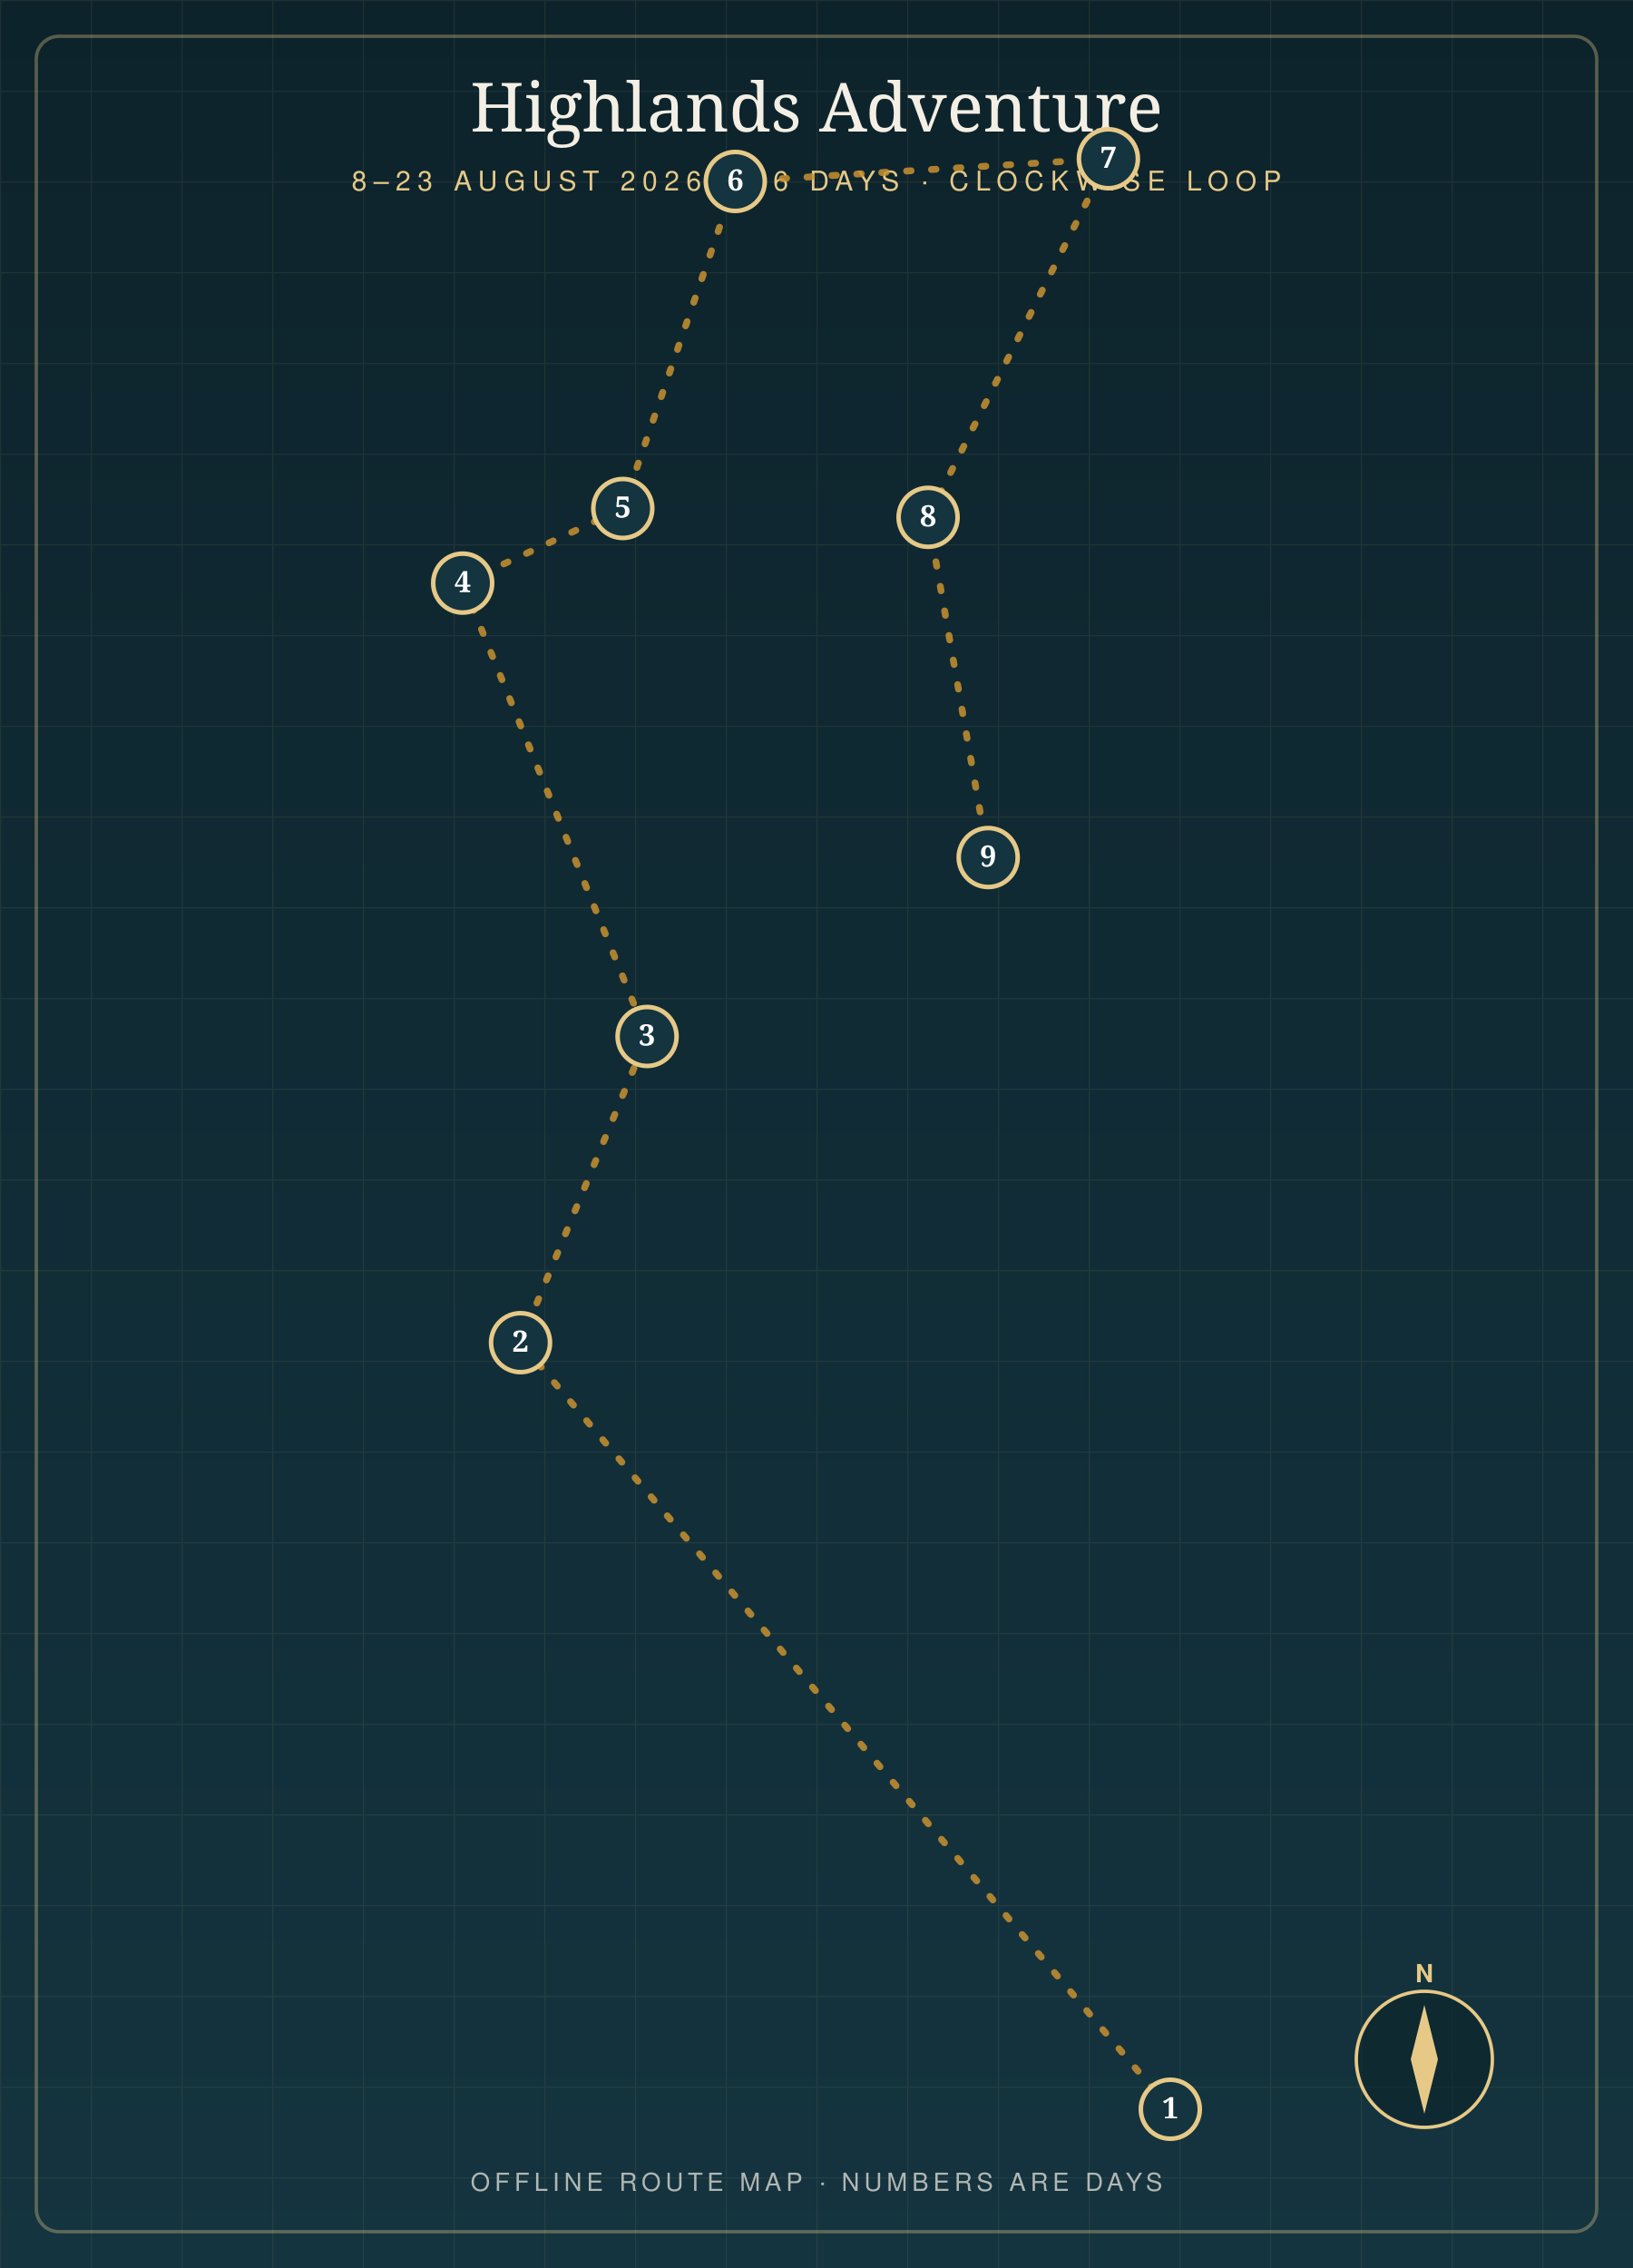
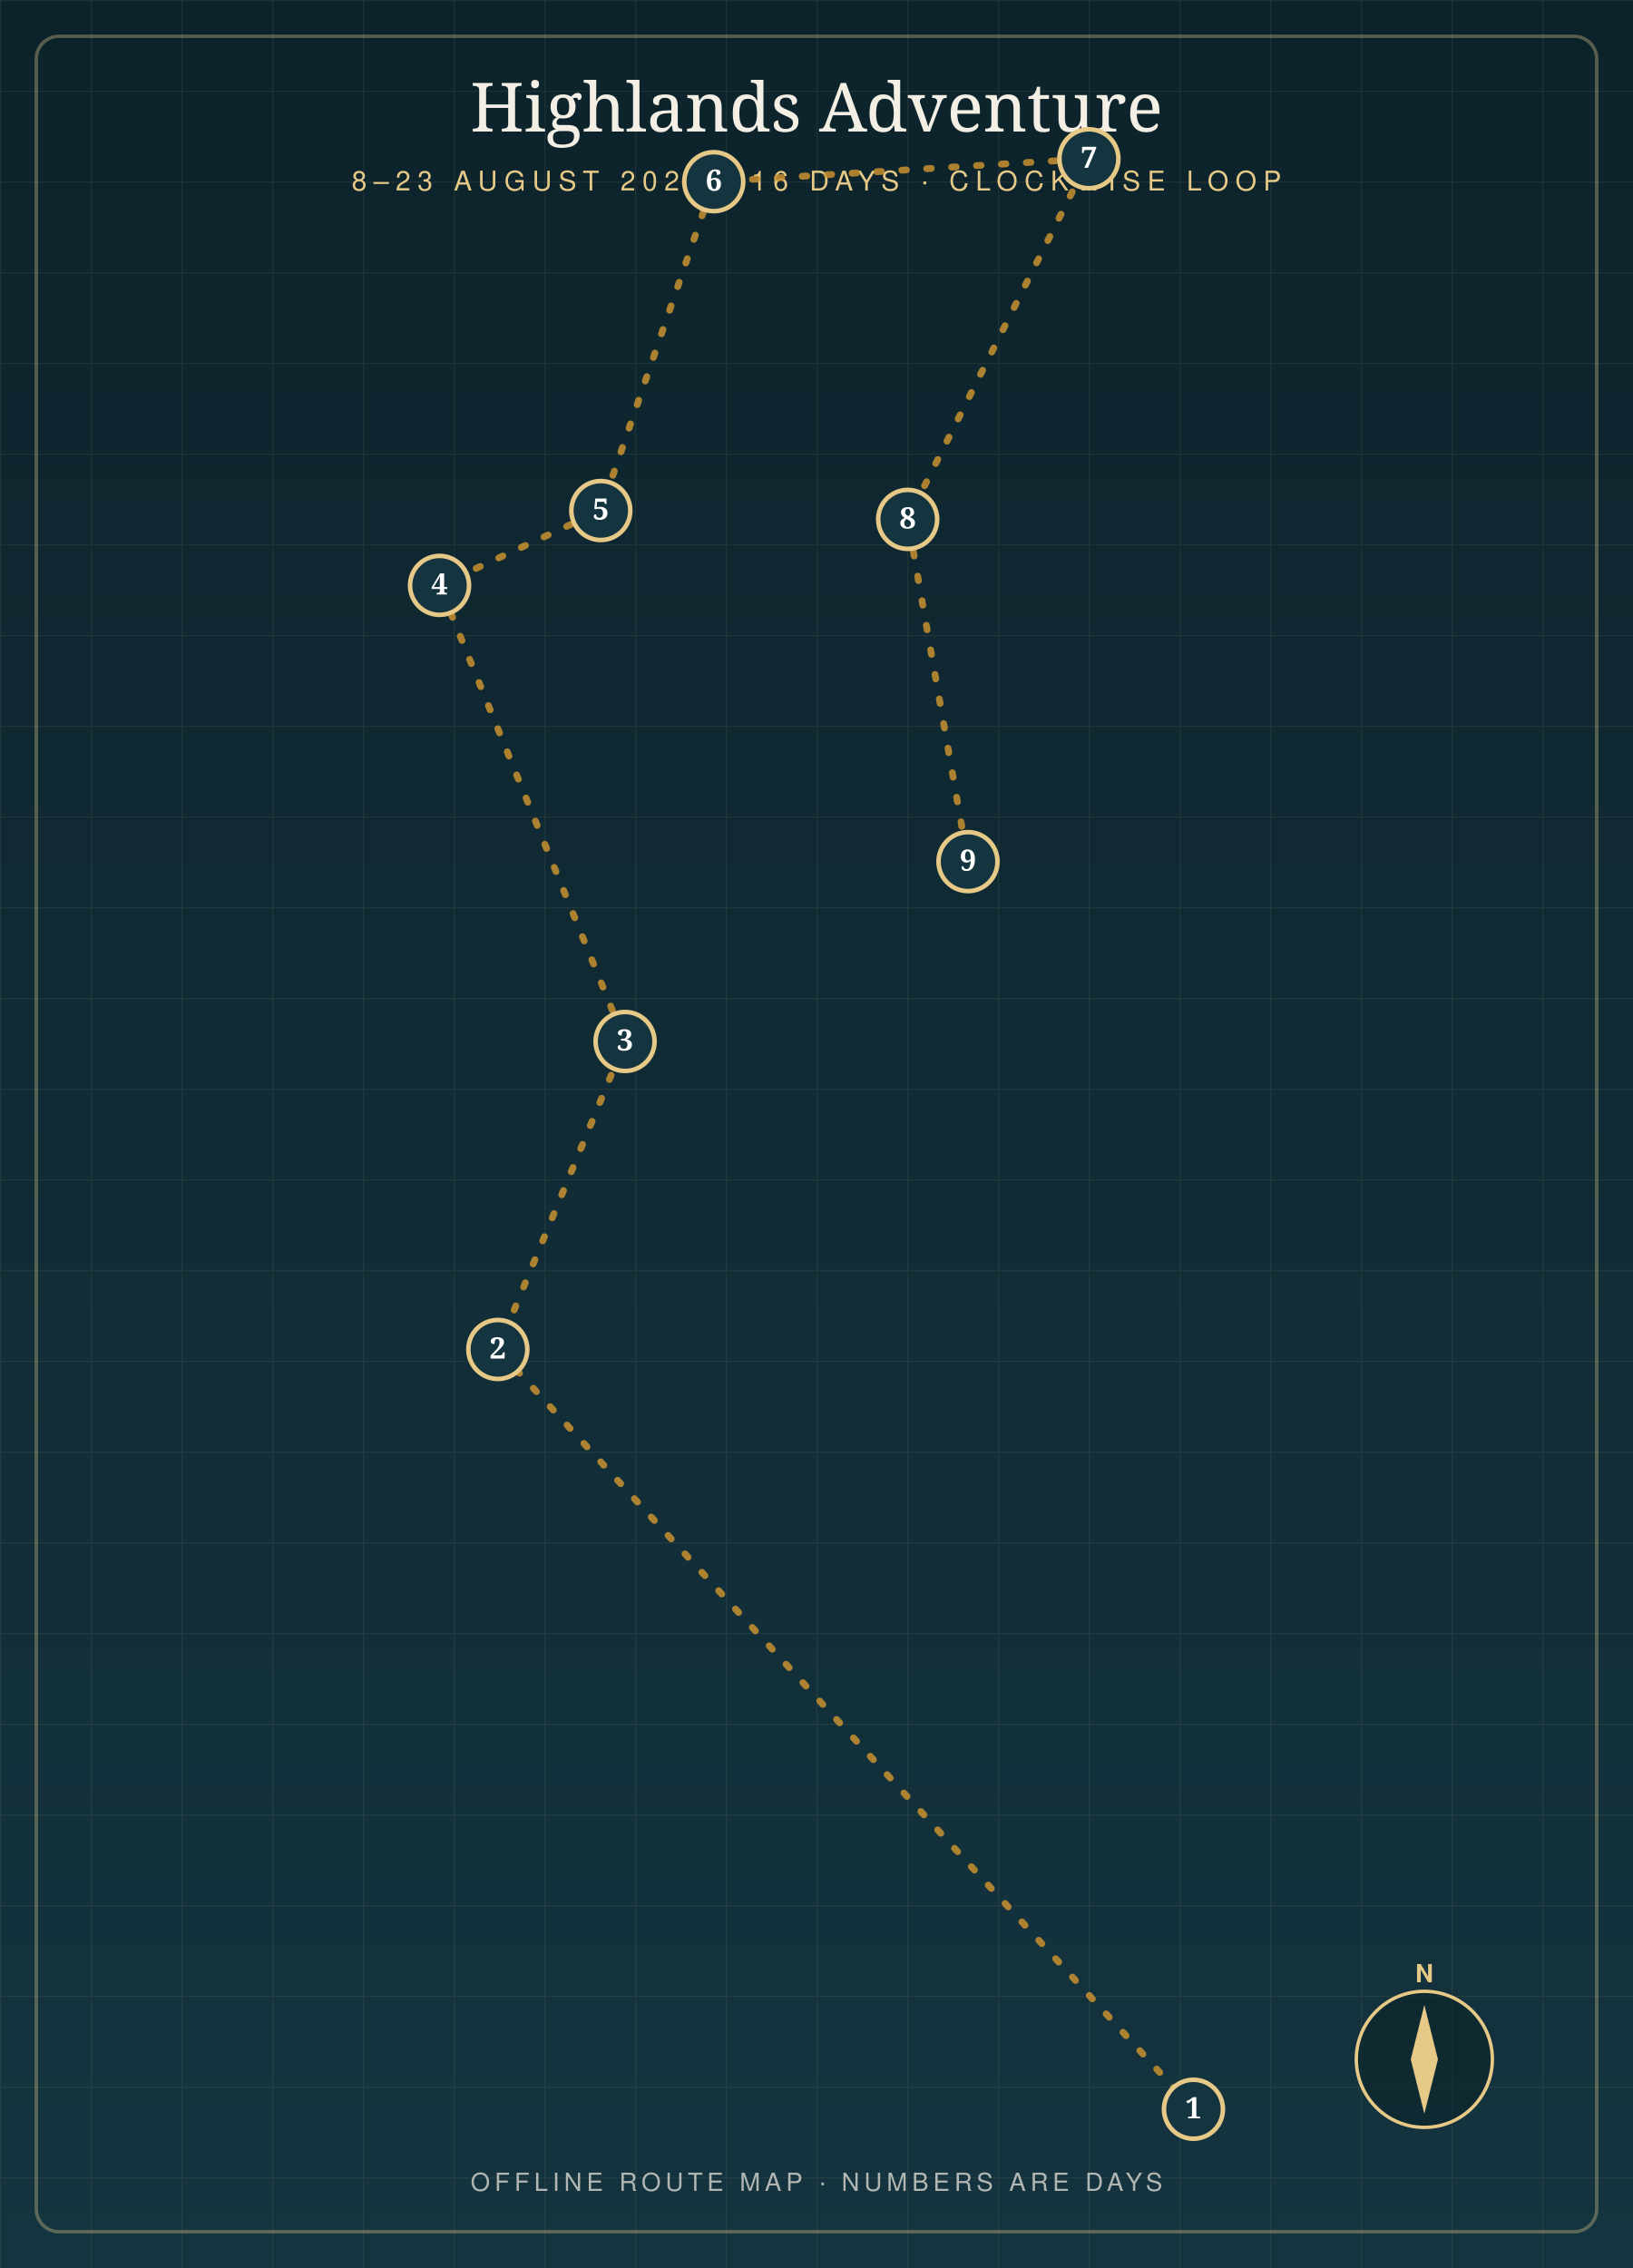
<svg xmlns="http://www.w3.org/2000/svg" viewBox="0 0 720 1000" width="720" height="1000" role="img" aria-label="Highlands Adventure route map">
  <defs>
    <linearGradient id="sky" x1="0" y1="0" x2="0" y2="1">
      <stop offset="0" stop-color="#0d232b" />
      <stop offset="1" stop-color="#14343f" />
    </linearGradient>
    <pattern id="grid" width="40" height="40" patternUnits="userSpaceOnUse">
      <path d="M40 0H0V40" fill="none" stroke="rgba(230,201,135,0.08)" stroke-width="1" />
    </pattern>
  </defs>
  <rect width="720" height="1000" fill="url(#sky)" />
  <rect width="720" height="1000" fill="url(#grid)" />
  <rect x="16" y="16" width="688" height="968" fill="none" stroke="rgba(230,201,135,0.35)" stroke-width="1.5" rx="10" />
  <text x="360" y="58" text-anchor="middle" font-family="Georgia, serif" font-size="30" fill="#f4efe4">Highlands Adventure</text>
  <text x="360" y="84" text-anchor="middle" font-family="Helvetica, Arial, sans-serif" font-size="12" letter-spacing="3" fill="#e6c987">8–23 AUGUST 2026 · 16 DAYS · CLOCKWISE LOOP</text>
-   <path d="M516.0,930.0 L229.5,592.0 L285.3,457.0 L204.0,257.1 L274.6,224.2 L324.2,80.0 L488.7,70.0 L409.2,228.1 L435.7,378.1" fill="none" stroke="#c8912f" stroke-width="3" stroke-linejoin="round" stroke-linecap="round" stroke-dasharray="2 9" opacity="0.85" />
+   <path d="M526.2,930.0 L219.5,595.0 L275.6,459.2 L193.8,258.1 L264.9,225.1 L314.7,80.1 L480.1,70.0 L400.2,229.0 L426.8,379.9" fill="none" stroke="#c8912f" stroke-width="3" stroke-linejoin="round" stroke-linecap="round" stroke-dasharray="2 9" opacity="0.85" />
  <g>
-     <circle cx="516.0" cy="930.0" r="13" fill="#14343f" stroke="#e6c987" stroke-width="2" />
-     <text x="516.0" y="934.0" text-anchor="middle" font-family="Georgia, serif" font-size="13" fill="#fff" font-weight="bold">1</text>
+     <circle cx="526.2" cy="930.0" r="13" fill="#14343f" stroke="#e6c987" stroke-width="2" />
+     <text x="526.2" y="934.0" text-anchor="middle" font-family="Georgia, serif" font-size="13" fill="#fff" font-weight="bold">1</text>
  </g>
  <g>
-     <circle cx="229.5" cy="592.0" r="13" fill="#14343f" stroke="#e6c987" stroke-width="2" />
-     <text x="229.5" y="596.0" text-anchor="middle" font-family="Georgia, serif" font-size="13" fill="#fff" font-weight="bold">2</text>
+     <circle cx="219.5" cy="595.0" r="13" fill="#14343f" stroke="#e6c987" stroke-width="2" />
+     <text x="219.5" y="599.0" text-anchor="middle" font-family="Georgia, serif" font-size="13" fill="#fff" font-weight="bold">2</text>
  </g>
  <g>
-     <circle cx="285.3" cy="457.0" r="13" fill="#14343f" stroke="#e6c987" stroke-width="2" />
-     <text x="285.3" y="461.0" text-anchor="middle" font-family="Georgia, serif" font-size="13" fill="#fff" font-weight="bold">3</text>
+     <circle cx="275.6" cy="459.2" r="13" fill="#14343f" stroke="#e6c987" stroke-width="2" />
+     <text x="275.6" y="463.2" text-anchor="middle" font-family="Georgia, serif" font-size="13" fill="#fff" font-weight="bold">3</text>
  </g>
  <g>
-     <circle cx="204.0" cy="257.1" r="13" fill="#14343f" stroke="#e6c987" stroke-width="2" />
-     <text x="204.0" y="261.1" text-anchor="middle" font-family="Georgia, serif" font-size="13" fill="#fff" font-weight="bold">4</text>
+     <circle cx="193.8" cy="258.1" r="13" fill="#14343f" stroke="#e6c987" stroke-width="2" />
+     <text x="193.8" y="262.1" text-anchor="middle" font-family="Georgia, serif" font-size="13" fill="#fff" font-weight="bold">4</text>
  </g>
  <g>
-     <circle cx="274.6" cy="224.2" r="13" fill="#14343f" stroke="#e6c987" stroke-width="2" />
-     <text x="274.6" y="228.2" text-anchor="middle" font-family="Georgia, serif" font-size="13" fill="#fff" font-weight="bold">5</text>
+     <circle cx="264.9" cy="225.1" r="13" fill="#14343f" stroke="#e6c987" stroke-width="2" />
+     <text x="264.9" y="229.1" text-anchor="middle" font-family="Georgia, serif" font-size="13" fill="#fff" font-weight="bold">5</text>
  </g>
  <g>
-     <circle cx="324.2" cy="80.0" r="13" fill="#14343f" stroke="#e6c987" stroke-width="2" />
-     <text x="324.2" y="84.0" text-anchor="middle" font-family="Georgia, serif" font-size="13" fill="#fff" font-weight="bold">6</text>
+     <circle cx="314.7" cy="80.1" r="13" fill="#14343f" stroke="#e6c987" stroke-width="2" />
+     <text x="314.7" y="84.1" text-anchor="middle" font-family="Georgia, serif" font-size="13" fill="#fff" font-weight="bold">6</text>
  </g>
  <g>
-     <circle cx="488.7" cy="70.0" r="13" fill="#14343f" stroke="#e6c987" stroke-width="2" />
-     <text x="488.7" y="74.0" text-anchor="middle" font-family="Georgia, serif" font-size="13" fill="#fff" font-weight="bold">7</text>
+     <circle cx="480.1" cy="70.0" r="13" fill="#14343f" stroke="#e6c987" stroke-width="2" />
+     <text x="480.1" y="74.0" text-anchor="middle" font-family="Georgia, serif" font-size="13" fill="#fff" font-weight="bold">7</text>
  </g>
  <g>
-     <circle cx="409.2" cy="228.1" r="13" fill="#14343f" stroke="#e6c987" stroke-width="2" />
-     <text x="409.2" y="232.1" text-anchor="middle" font-family="Georgia, serif" font-size="13" fill="#fff" font-weight="bold">8</text>
+     <circle cx="400.2" cy="229.0" r="13" fill="#14343f" stroke="#e6c987" stroke-width="2" />
+     <text x="400.2" y="233.0" text-anchor="middle" font-family="Georgia, serif" font-size="13" fill="#fff" font-weight="bold">8</text>
  </g>
  <g>
-     <circle cx="435.7" cy="378.1" r="13" fill="#14343f" stroke="#e6c987" stroke-width="2" />
-     <text x="435.7" y="382.1" text-anchor="middle" font-family="Georgia, serif" font-size="13" fill="#fff" font-weight="bold">9</text>
+     <circle cx="426.8" cy="379.9" r="13" fill="#14343f" stroke="#e6c987" stroke-width="2" />
+     <text x="426.8" y="383.9" text-anchor="middle" font-family="Georgia, serif" font-size="13" fill="#fff" font-weight="bold">9</text>
  </g>
  <g transform="translate(628, 908)">
    <circle r="30" fill="rgba(13,35,43,0.6)" stroke="#e6c987" stroke-width="1.5" />
    <path d="M0,-24 L6,0 L0,24 L-6,0 Z" fill="#e6c987" />
    <text x="0" y="-34" text-anchor="middle" font-family="Helvetica, Arial, sans-serif" font-size="11" fill="#e6c987" font-weight="bold">N</text>
  </g>
  <text x="360" y="966" text-anchor="middle" font-family="Helvetica, Arial, sans-serif" font-size="11" letter-spacing="2" fill="rgba(244,239,228,0.7)">OFFLINE ROUTE MAP · NUMBERS ARE DAYS</text>
</svg>
